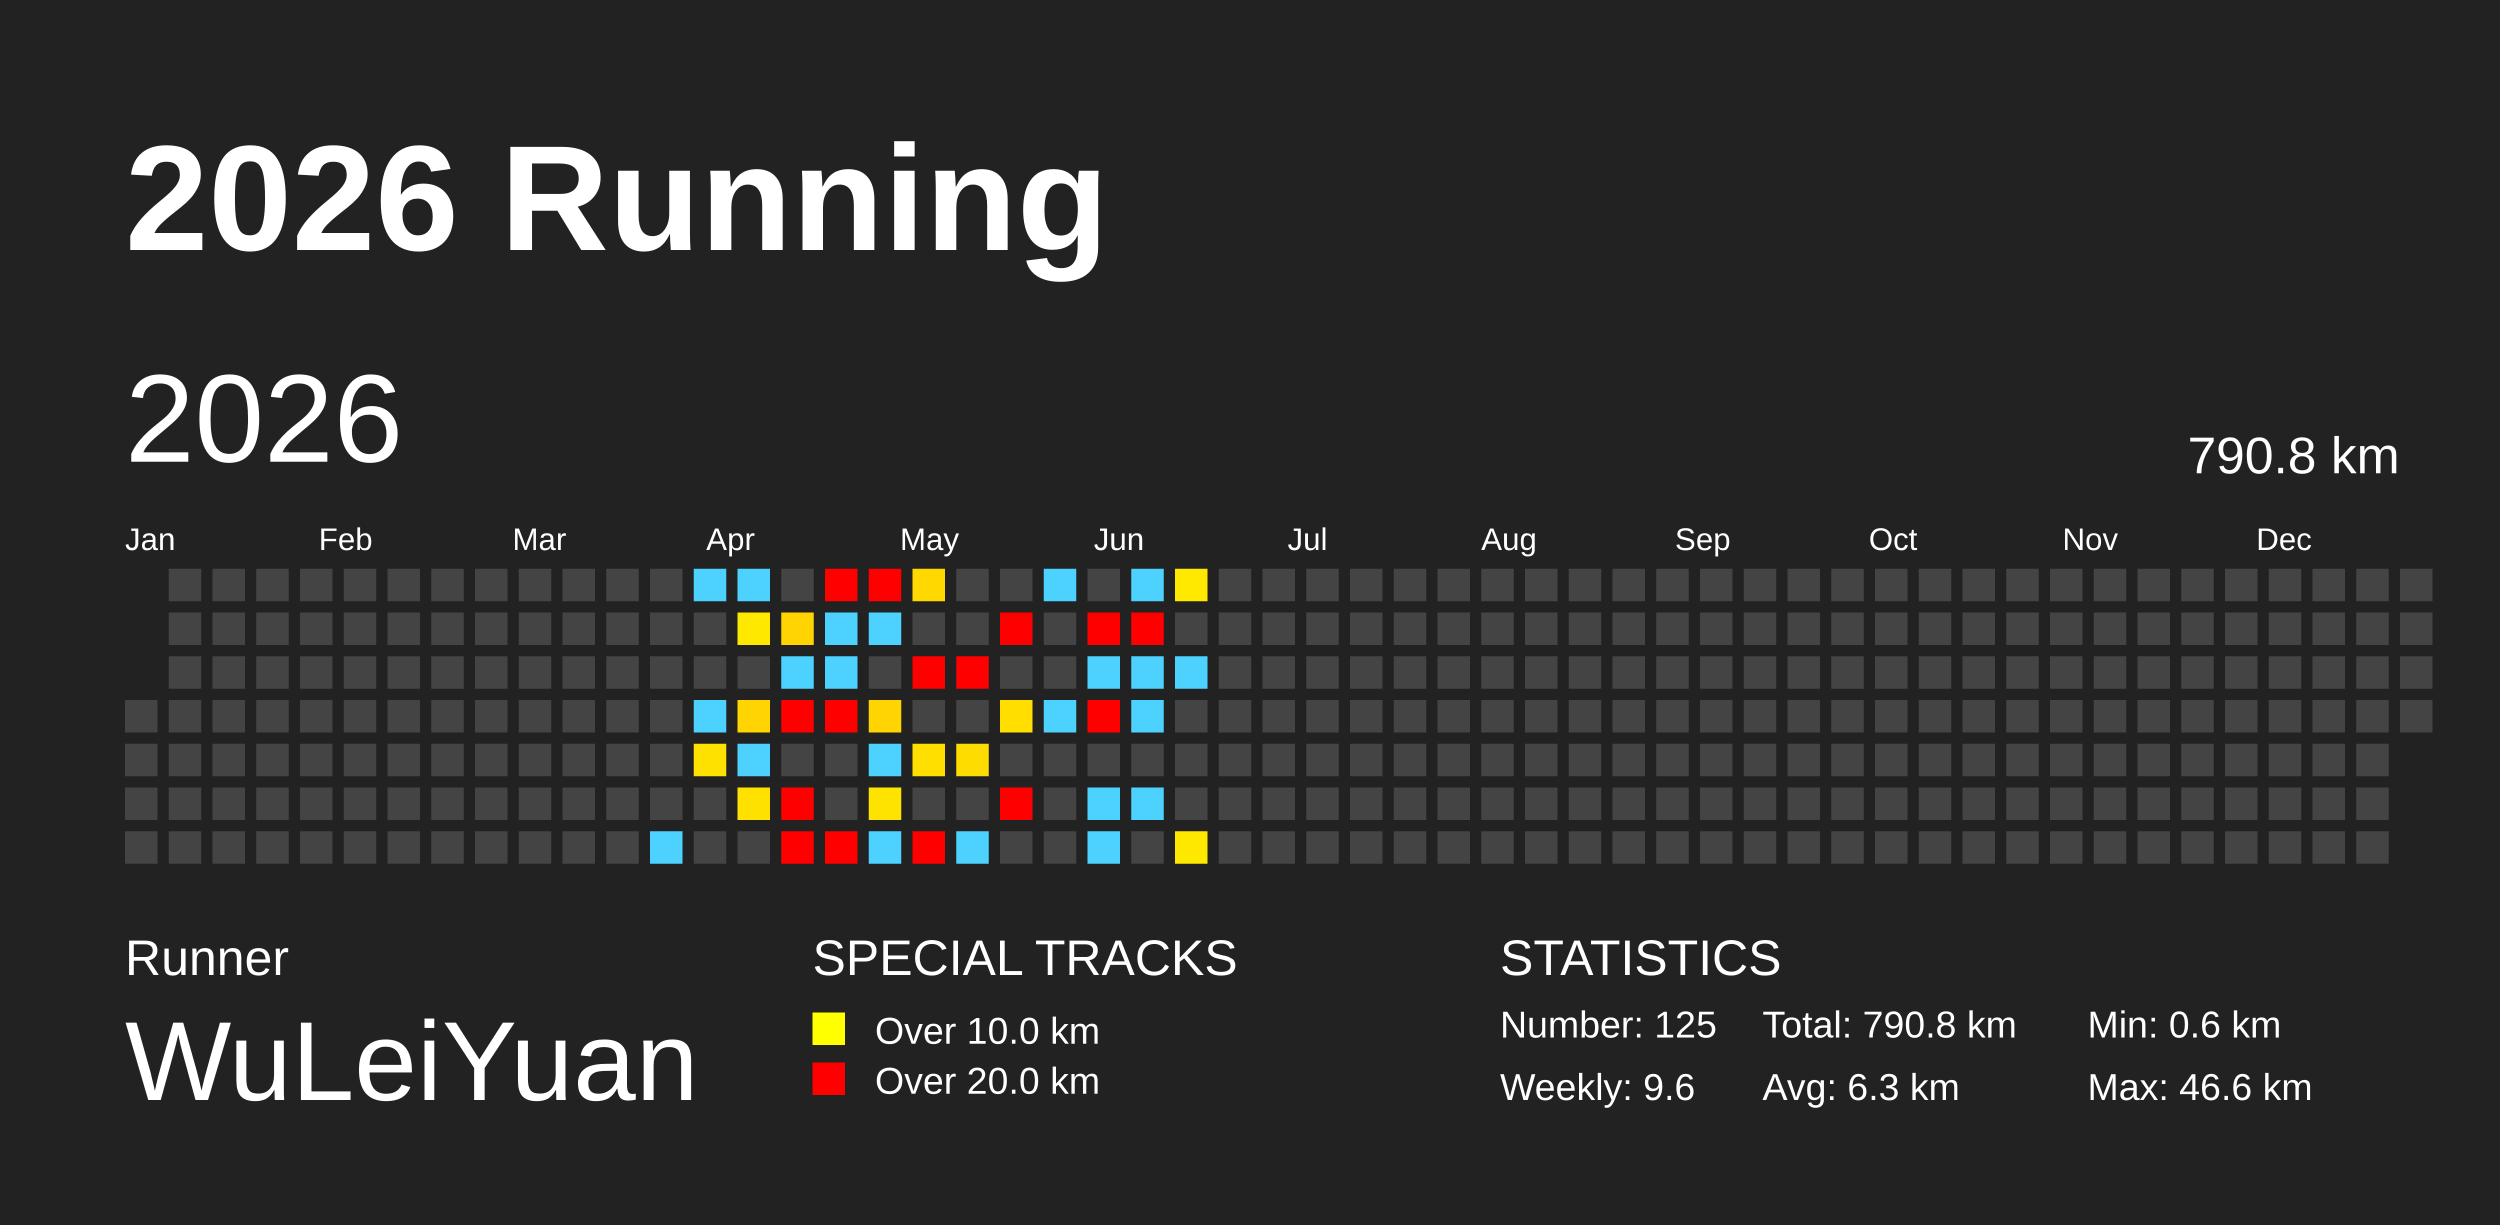
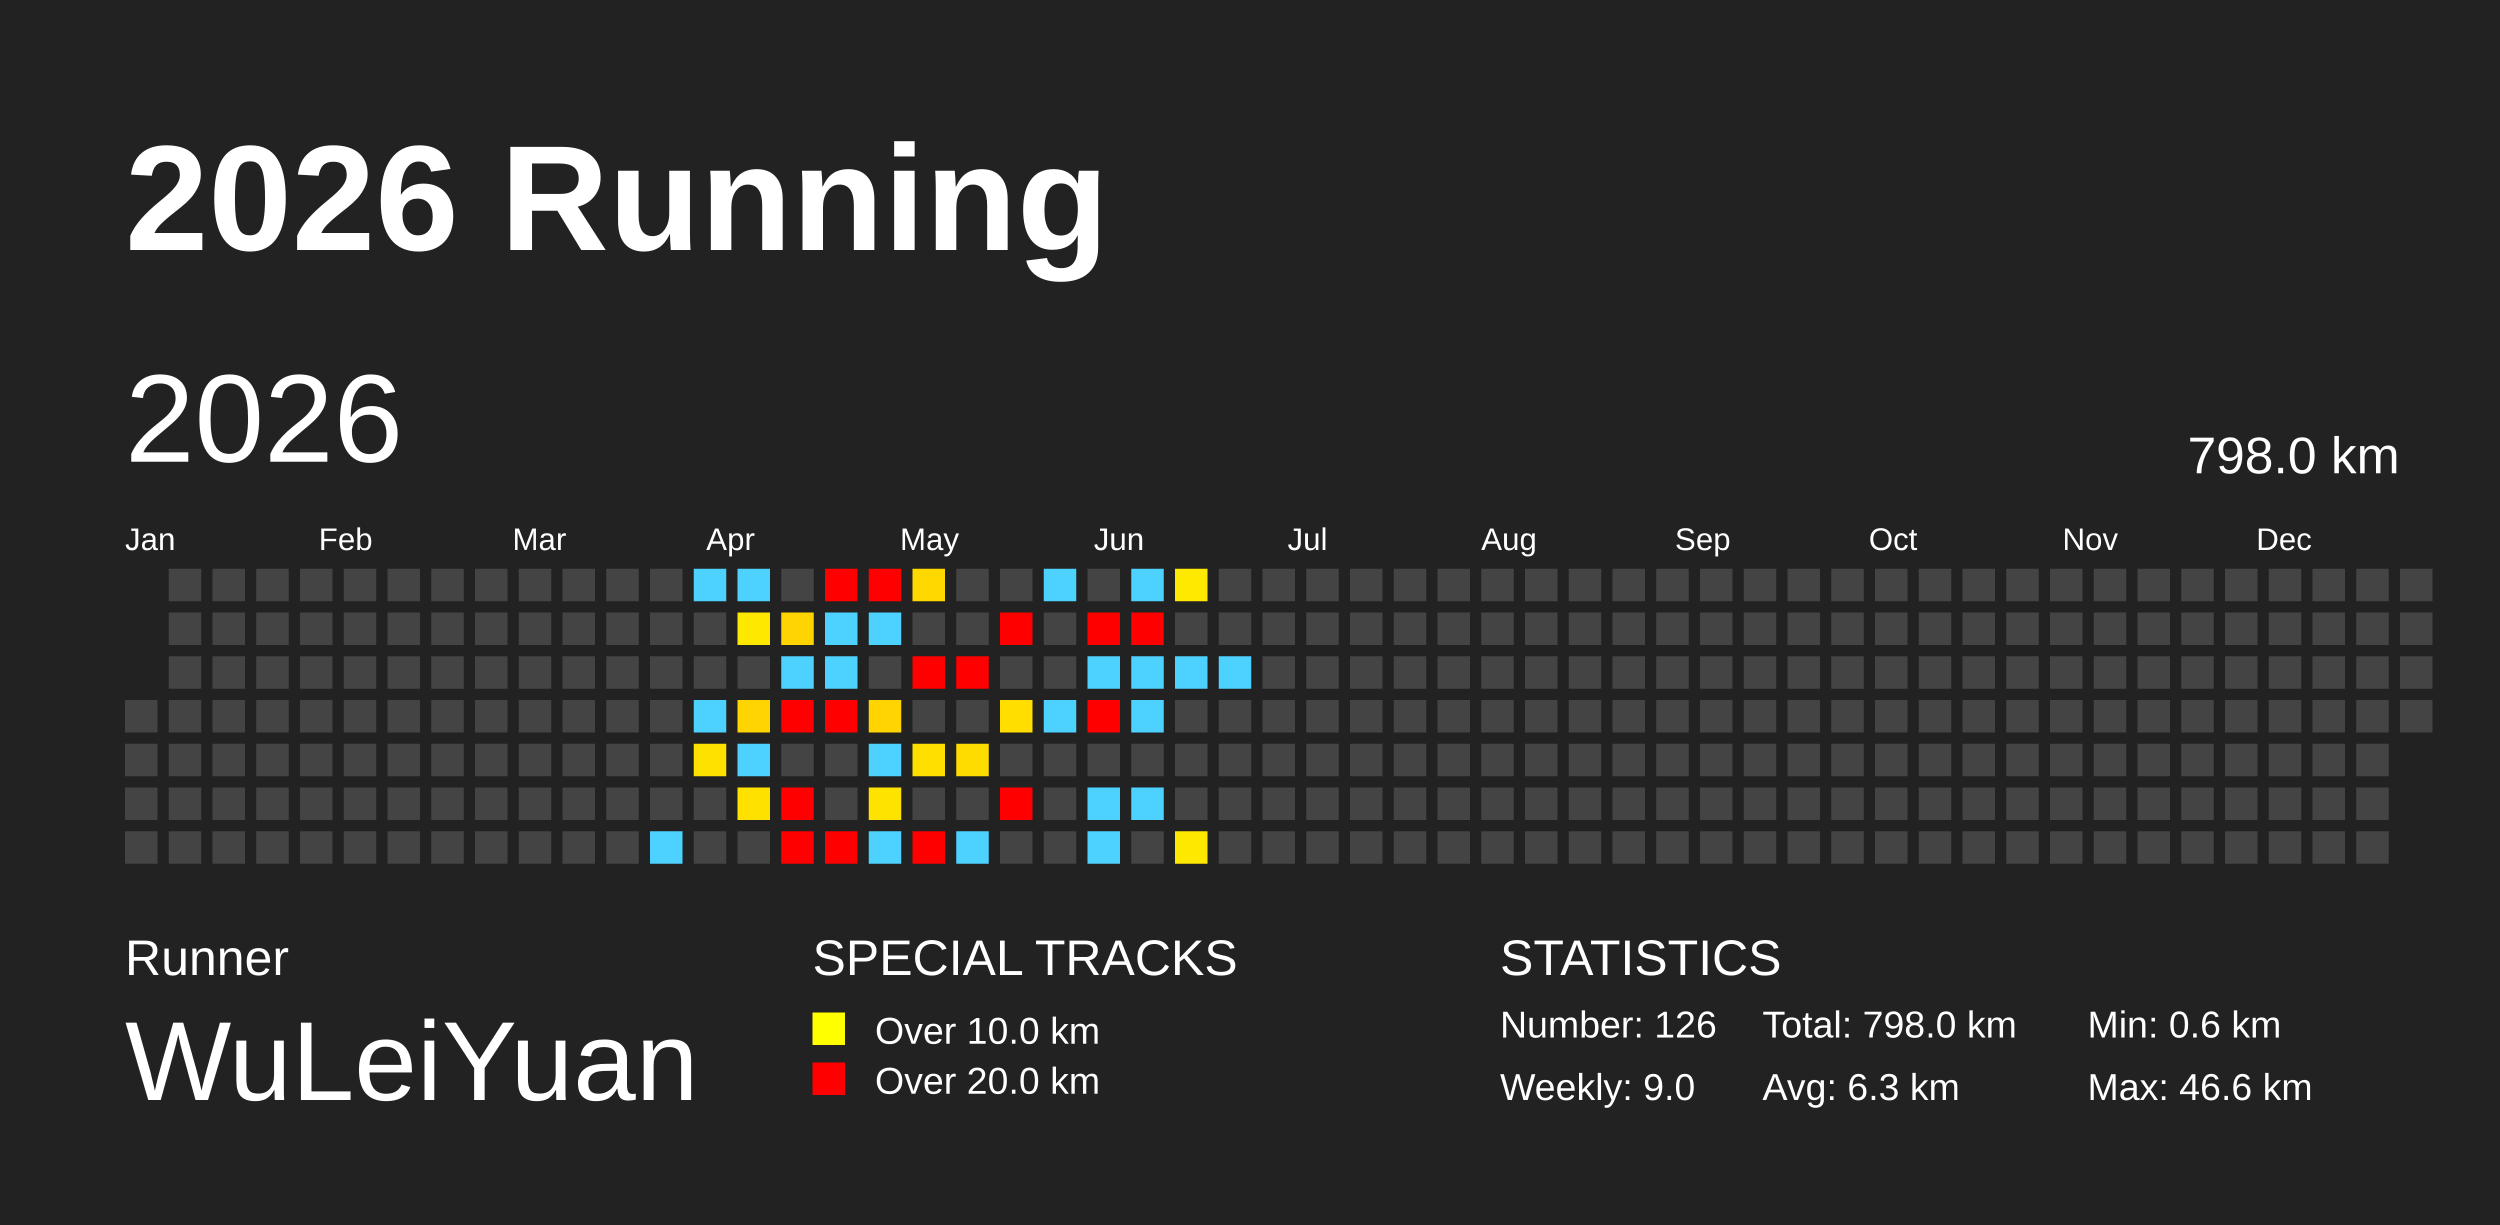
<svg xmlns="http://www.w3.org/2000/svg" baseProfile="full" height="98mm" version="1.1" viewBox="0,0,200,98" width="200mm">
  <defs />
  <rect fill="#222222" height="98" width="200" x="0" y="0" />
  <text fill="#FFFFFF" style="font-size:12px; font-family:Arial; font-weight:bold;" x="10" y="20">2026 Running</text>
  <text fill="#FFFFFF" style="font-size:4px; font-family:Arial" x="10" y="78">Runner</text>
  <text fill="#FFFFFF" style="font-size:9px; font-family:Arial" x="10" y="88">WuLeiYuan</text>
  <text fill="#FFFFFF" style="font-size:4px; font-family:Arial" x="65" y="78">SPECIAL TRACKS</text>
  <rect fill="yellow" height="2.6" width="2.6" x="65" y="81" />
  <text fill="#FFFFFF" style="font-size:3px; font-family:Arial" x="70" y="83.5">Over 10.0 km</text>
  <rect fill="red" height="2.6" width="2.6" x="65" y="85" />
  <text fill="#FFFFFF" style="font-size:3px; font-family:Arial" x="70" y="87.5">Over 20.0 km</text>
  <text fill="#FFFFFF" style="font-size:4px; font-family:Arial" x="120" y="78">STATISTICS</text>
-   <text fill="#FFFFFF" style="font-size:3px; font-family:Arial" x="120" y="83">Number: 125</text>
-   <text fill="#FFFFFF" style="font-size:3px; font-family:Arial" x="120" y="88">Weekly: 9.6</text>
-   <text fill="#FFFFFF" style="font-size:3px; font-family:Arial" x="141" y="83">Total: 790.8 km</text>
+   <text fill="#FFFFFF" style="font-size:3px; font-family:Arial" x="120" y="83">Number: 126</text>
+   <text fill="#FFFFFF" style="font-size:3px; font-family:Arial" x="120" y="88">Weekly: 9.0</text>
+   <text fill="#FFFFFF" style="font-size:3px; font-family:Arial" x="141" y="83">Total: 798.0 km</text>
  <text fill="#FFFFFF" style="font-size:3px; font-family:Arial" x="141" y="88">Avg: 6.3 km</text>
  <text fill="#FFFFFF" style="font-size:3px; font-family:Arial" x="167" y="83">Min: 0.6 km</text>
  <text fill="#FFFFFF" style="font-size:3px; font-family:Arial" x="167" y="88">Max: 46.6 km</text>
  <text dominant-baseline="hanging" fill="#FFFFFF" style="font-size:10.0px; font-family:Arial;" x="10" y="30">2026</text>
-   <text dominant-baseline="hanging" fill="#FFFFFF" style="font-size:4.125px; font-family:Arial;" x="175" y="35">790.8 km</text>
+   <text dominant-baseline="hanging" fill="#FFFFFF" style="font-size:4.125px; font-family:Arial;" x="175" y="35">798.0 km</text>
  <text fill="#FFFFFF" style="font-size:2.5px; font-family:Arial" x="10.0" y="44">Jan</text>
  <text fill="#FFFFFF" style="font-size:2.5px; font-family:Arial" x="25.5" y="44">Feb</text>
  <text fill="#FFFFFF" style="font-size:2.5px; font-family:Arial" x="41.0" y="44">Mar</text>
  <text fill="#FFFFFF" style="font-size:2.5px; font-family:Arial" x="56.5" y="44">Apr</text>
  <text fill="#FFFFFF" style="font-size:2.5px; font-family:Arial" x="72.0" y="44">May</text>
  <text fill="#FFFFFF" style="font-size:2.5px; font-family:Arial" x="87.5" y="44">Jun</text>
  <text fill="#FFFFFF" style="font-size:2.5px; font-family:Arial" x="103.0" y="44">Jul</text>
  <text fill="#FFFFFF" style="font-size:2.5px; font-family:Arial" x="118.5" y="44">Aug</text>
  <text fill="#FFFFFF" style="font-size:2.5px; font-family:Arial" x="134.0" y="44">Sep</text>
  <text fill="#FFFFFF" style="font-size:2.5px; font-family:Arial" x="149.5" y="44">Oct</text>
  <text fill="#FFFFFF" style="font-size:2.5px; font-family:Arial" x="165.0" y="44">Nov</text>
  <text fill="#FFFFFF" style="font-size:2.5px; font-family:Arial" x="180.5" y="44">Dec</text>
  <rect fill="#444444" height="2.6" width="2.6" x="10.0" y="56.0" />
  <rect fill="#444444" height="2.6" width="2.6" x="10.0" y="59.5" />
  <rect fill="#444444" height="2.6" width="2.6" x="10.0" y="63.0" />
  <rect fill="#444444" height="2.6" width="2.6" x="10.0" y="66.5" />
  <rect fill="#444444" height="2.6" width="2.6" x="13.5" y="45.5" />
  <rect fill="#444444" height="2.6" width="2.6" x="13.5" y="49.0" />
  <rect fill="#444444" height="2.6" width="2.6" x="13.5" y="52.5" />
  <rect fill="#444444" height="2.6" width="2.6" x="13.5" y="56.0" />
  <rect fill="#444444" height="2.6" width="2.6" x="13.5" y="59.5" />
  <rect fill="#444444" height="2.6" width="2.6" x="13.5" y="63.0" />
  <rect fill="#444444" height="2.6" width="2.6" x="13.5" y="66.5" />
  <rect fill="#444444" height="2.6" width="2.6" x="17.0" y="45.5" />
  <rect fill="#444444" height="2.6" width="2.6" x="17.0" y="49.0" />
  <rect fill="#444444" height="2.6" width="2.6" x="17.0" y="52.5" />
  <rect fill="#444444" height="2.6" width="2.6" x="17.0" y="56.0" />
  <rect fill="#444444" height="2.6" width="2.6" x="17.0" y="59.5" />
  <rect fill="#444444" height="2.6" width="2.6" x="17.0" y="63.0" />
  <rect fill="#444444" height="2.6" width="2.6" x="17.0" y="66.5" />
  <rect fill="#444444" height="2.6" width="2.6" x="20.5" y="45.5" />
  <rect fill="#444444" height="2.6" width="2.6" x="20.5" y="49.0" />
  <rect fill="#444444" height="2.6" width="2.6" x="20.5" y="52.5" />
  <rect fill="#444444" height="2.6" width="2.6" x="20.5" y="56.0" />
  <rect fill="#444444" height="2.6" width="2.6" x="20.5" y="59.5" />
  <rect fill="#444444" height="2.6" width="2.6" x="20.5" y="63.0" />
  <rect fill="#444444" height="2.6" width="2.6" x="20.5" y="66.5" />
  <rect fill="#444444" height="2.6" width="2.6" x="24.0" y="45.5" />
  <rect fill="#444444" height="2.6" width="2.6" x="24.0" y="49.0" />
  <rect fill="#444444" height="2.6" width="2.6" x="24.0" y="52.5" />
  <rect fill="#444444" height="2.6" width="2.6" x="24.0" y="56.0" />
  <rect fill="#444444" height="2.6" width="2.6" x="24.0" y="59.5" />
  <rect fill="#444444" height="2.6" width="2.6" x="24.0" y="63.0" />
  <rect fill="#444444" height="2.6" width="2.6" x="24.0" y="66.5" />
  <rect fill="#444444" height="2.6" width="2.6" x="27.5" y="45.5" />
  <rect fill="#444444" height="2.6" width="2.6" x="27.5" y="49.0" />
  <rect fill="#444444" height="2.6" width="2.6" x="27.5" y="52.5" />
  <rect fill="#444444" height="2.6" width="2.6" x="27.5" y="56.0" />
  <rect fill="#444444" height="2.6" width="2.6" x="27.5" y="59.5" />
  <rect fill="#444444" height="2.6" width="2.6" x="27.5" y="63.0" />
  <rect fill="#444444" height="2.6" width="2.6" x="27.5" y="66.5" />
  <rect fill="#444444" height="2.6" width="2.6" x="31.0" y="45.5" />
  <rect fill="#444444" height="2.6" width="2.6" x="31.0" y="49.0" />
  <rect fill="#444444" height="2.6" width="2.6" x="31.0" y="52.5" />
  <rect fill="#444444" height="2.6" width="2.6" x="31.0" y="56.0" />
  <rect fill="#444444" height="2.6" width="2.6" x="31.0" y="59.5" />
  <rect fill="#444444" height="2.6" width="2.6" x="31.0" y="63.0" />
  <rect fill="#444444" height="2.6" width="2.6" x="31.0" y="66.5" />
  <rect fill="#444444" height="2.6" width="2.6" x="34.5" y="45.5" />
  <rect fill="#444444" height="2.6" width="2.6" x="34.5" y="49.0" />
  <rect fill="#444444" height="2.6" width="2.6" x="34.5" y="52.5" />
  <rect fill="#444444" height="2.6" width="2.6" x="34.5" y="56.0" />
  <rect fill="#444444" height="2.6" width="2.6" x="34.5" y="59.5" />
  <rect fill="#444444" height="2.6" width="2.6" x="34.5" y="63.0" />
  <rect fill="#444444" height="2.6" width="2.6" x="34.5" y="66.5" />
  <rect fill="#444444" height="2.6" width="2.6" x="38.0" y="45.5" />
  <rect fill="#444444" height="2.6" width="2.6" x="38.0" y="49.0" />
  <rect fill="#444444" height="2.6" width="2.6" x="38.0" y="52.5" />
  <rect fill="#444444" height="2.6" width="2.6" x="38.0" y="56.0" />
  <rect fill="#444444" height="2.6" width="2.6" x="38.0" y="59.5" />
  <rect fill="#444444" height="2.6" width="2.6" x="38.0" y="63.0" />
  <rect fill="#444444" height="2.6" width="2.6" x="38.0" y="66.5" />
  <rect fill="#444444" height="2.6" width="2.6" x="41.5" y="45.5" />
  <rect fill="#444444" height="2.6" width="2.6" x="41.5" y="49.0" />
  <rect fill="#444444" height="2.6" width="2.6" x="41.5" y="52.5" />
  <rect fill="#444444" height="2.6" width="2.6" x="41.5" y="56.0" />
  <rect fill="#444444" height="2.6" width="2.6" x="41.5" y="59.5" />
  <rect fill="#444444" height="2.6" width="2.6" x="41.5" y="63.0" />
  <rect fill="#444444" height="2.6" width="2.6" x="41.5" y="66.5" />
  <rect fill="#444444" height="2.6" width="2.6" x="45.0" y="45.5" />
  <rect fill="#444444" height="2.6" width="2.6" x="45.0" y="49.0" />
  <rect fill="#444444" height="2.6" width="2.6" x="45.0" y="52.5" />
  <rect fill="#444444" height="2.6" width="2.6" x="45.0" y="56.0" />
  <rect fill="#444444" height="2.6" width="2.6" x="45.0" y="59.5" />
  <rect fill="#444444" height="2.6" width="2.6" x="45.0" y="63.0" />
  <rect fill="#444444" height="2.6" width="2.6" x="45.0" y="66.5" />
  <rect fill="#444444" height="2.6" width="2.6" x="48.5" y="45.5" />
  <rect fill="#444444" height="2.6" width="2.6" x="48.5" y="49.0" />
  <rect fill="#444444" height="2.6" width="2.6" x="48.5" y="52.5" />
  <rect fill="#444444" height="2.6" width="2.6" x="48.5" y="56.0" />
  <rect fill="#444444" height="2.6" width="2.6" x="48.5" y="59.5" />
  <rect fill="#444444" height="2.6" width="2.6" x="48.5" y="63.0" />
  <rect fill="#444444" height="2.6" width="2.6" x="48.5" y="66.5" />
  <rect fill="#444444" height="2.6" width="2.6" x="52.0" y="45.5" />
  <rect fill="#444444" height="2.6" width="2.6" x="52.0" y="49.0" />
  <rect fill="#444444" height="2.6" width="2.6" x="52.0" y="52.5" />
  <rect fill="#444444" height="2.6" width="2.6" x="52.0" y="56.0" />
  <rect fill="#444444" height="2.6" width="2.6" x="52.0" y="59.5" />
  <rect fill="#444444" height="2.6" width="2.6" x="52.0" y="63.0" />
  <rect fill="#4dd2ff" height="2.6" width="2.6" x="52.0" y="66.5" />
  <rect fill="#4dd2ff" height="2.6" width="2.6" x="55.5" y="45.5" />
  <rect fill="#444444" height="2.6" width="2.6" x="55.5" y="49.0" />
  <rect fill="#444444" height="2.6" width="2.6" x="55.5" y="52.5" />
  <rect fill="#4dd2ff" height="2.6" width="2.6" x="55.5" y="56.0" />
  <rect fill="#ffe100" height="2.6" width="2.6" x="55.5" y="59.5" />
  <rect fill="#444444" height="2.6" width="2.6" x="55.5" y="63.0" />
  <rect fill="#444444" height="2.6" width="2.6" x="55.5" y="66.5" />
  <rect fill="#4dd2ff" height="2.6" width="2.6" x="59.0" y="45.5" />
  <rect fill="#ffe800" height="2.6" width="2.6" x="59.0" y="49.0" />
  <rect fill="#444444" height="2.6" width="2.6" x="59.0" y="52.5" />
  <rect fill="#ffd400" height="2.6" width="2.6" x="59.0" y="56.0" />
  <rect fill="#4dd2ff" height="2.6" width="2.6" x="59.0" y="59.5" />
  <rect fill="#ffe100" height="2.6" width="2.6" x="59.0" y="63.0" />
  <rect fill="#444444" height="2.6" width="2.6" x="59.0" y="66.5" />
  <rect fill="#444444" height="2.6" width="2.6" x="62.5" y="45.5" />
  <rect fill="#ffd400" height="2.6" width="2.6" x="62.5" y="49.0" />
  <rect fill="#4dd2ff" height="2.6" width="2.6" x="62.5" y="52.5" />
  <rect fill="red" height="2.6" width="2.6" x="62.5" y="56.0" />
  <rect fill="#444444" height="2.6" width="2.6" x="62.5" y="59.5" />
  <rect fill="red" height="2.6" width="2.6" x="62.5" y="63.0" />
  <rect fill="red" height="2.6" width="2.6" x="62.5" y="66.5" />
  <rect fill="red" height="2.6" width="2.6" x="66.0" y="45.5" />
  <rect fill="#4dd2ff" height="2.6" width="2.6" x="66.0" y="49.0" />
  <rect fill="#4dd2ff" height="2.6" width="2.6" x="66.0" y="52.5" />
  <rect fill="red" height="2.6" width="2.6" x="66.0" y="56.0" />
  <rect fill="#444444" height="2.6" width="2.6" x="66.0" y="59.5" />
  <rect fill="#444444" height="2.6" width="2.6" x="66.0" y="63.0" />
  <rect fill="red" height="2.6" width="2.6" x="66.0" y="66.5" />
  <rect fill="red" height="2.6" width="2.6" x="69.5" y="45.5" />
  <rect fill="#4dd2ff" height="2.6" width="2.6" x="69.5" y="49.0" />
  <rect fill="#444444" height="2.6" width="2.6" x="69.5" y="52.5" />
  <rect fill="#ffd400" height="2.6" width="2.6" x="69.5" y="56.0" />
  <rect fill="#4dd2ff" height="2.6" width="2.6" x="69.5" y="59.5" />
  <rect fill="#ffe300" height="2.6" width="2.6" x="69.5" y="63.0" />
  <rect fill="#4dd2ff" height="2.6" width="2.6" x="69.5" y="66.5" />
  <rect fill="#ffd800" height="2.6" width="2.6" x="73.0" y="45.5" />
  <rect fill="#444444" height="2.6" width="2.6" x="73.0" y="49.0" />
  <rect fill="red" height="2.6" width="2.6" x="73.0" y="52.5" />
  <rect fill="#444444" height="2.6" width="2.6" x="73.0" y="56.0" />
  <rect fill="#ffdf00" height="2.6" width="2.6" x="73.0" y="59.5" />
  <rect fill="#444444" height="2.6" width="2.6" x="73.0" y="63.0" />
  <rect fill="red" height="2.6" width="2.6" x="73.0" y="66.5" />
  <rect fill="#444444" height="2.6" width="2.6" x="76.5" y="45.5" />
  <rect fill="#444444" height="2.6" width="2.6" x="76.5" y="49.0" />
  <rect fill="red" height="2.6" width="2.6" x="76.5" y="52.5" />
  <rect fill="#444444" height="2.6" width="2.6" x="76.5" y="56.0" />
  <rect fill="#ffdc00" height="2.6" width="2.6" x="76.5" y="59.5" />
  <rect fill="#444444" height="2.6" width="2.6" x="76.5" y="63.0" />
  <rect fill="#4dd2ff" height="2.6" width="2.6" x="76.5" y="66.5" />
  <rect fill="#444444" height="2.6" width="2.6" x="80.0" y="45.5" />
  <rect fill="red" height="2.6" width="2.6" x="80.0" y="49.0" />
  <rect fill="#444444" height="2.6" width="2.6" x="80.0" y="52.5" />
  <rect fill="#ffde00" height="2.6" width="2.6" x="80.0" y="56.0" />
  <rect fill="#444444" height="2.6" width="2.6" x="80.0" y="59.5" />
  <rect fill="red" height="2.6" width="2.6" x="80.0" y="63.0" />
  <rect fill="#444444" height="2.6" width="2.6" x="80.0" y="66.5" />
  <rect fill="#4dd2ff" height="2.6" width="2.6" x="83.5" y="45.5" />
  <rect fill="#444444" height="2.6" width="2.6" x="83.5" y="49.0" />
  <rect fill="#444444" height="2.6" width="2.6" x="83.5" y="52.5" />
  <rect fill="#4dd2ff" height="2.6" width="2.6" x="83.5" y="56.0" />
  <rect fill="#444444" height="2.6" width="2.6" x="83.5" y="59.5" />
  <rect fill="#444444" height="2.6" width="2.6" x="83.5" y="63.0" />
  <rect fill="#444444" height="2.6" width="2.6" x="83.5" y="66.5" />
  <rect fill="#444444" height="2.6" width="2.6" x="87.0" y="45.5" />
  <rect fill="red" height="2.6" width="2.6" x="87.0" y="49.0" />
  <rect fill="#4dd2ff" height="2.6" width="2.6" x="87.0" y="52.5" />
  <rect fill="red" height="2.6" width="2.6" x="87.0" y="56.0" />
  <rect fill="#444444" height="2.6" width="2.6" x="87.0" y="59.5" />
  <rect fill="#4dd2ff" height="2.6" width="2.6" x="87.0" y="63.0" />
  <rect fill="#4dd2ff" height="2.6" width="2.6" x="87.0" y="66.5" />
  <rect fill="#4dd2ff" height="2.6" width="2.6" x="90.5" y="45.5" />
  <rect fill="red" height="2.6" width="2.6" x="90.5" y="49.0" />
  <rect fill="#4dd2ff" height="2.6" width="2.6" x="90.5" y="52.5" />
  <rect fill="#4dd2ff" height="2.6" width="2.6" x="90.5" y="56.0" />
  <rect fill="#444444" height="2.6" width="2.6" x="90.5" y="59.5" />
  <rect fill="#4dd2ff" height="2.6" width="2.6" x="90.5" y="63.0" />
  <rect fill="#444444" height="2.6" width="2.6" x="90.5" y="66.5" />
  <rect fill="#ffe900" height="2.6" width="2.6" x="94.0" y="45.5" />
  <rect fill="#444444" height="2.6" width="2.6" x="94.0" y="49.0" />
  <rect fill="#4dd2ff" height="2.6" width="2.6" x="94.0" y="52.5" />
  <rect fill="#444444" height="2.6" width="2.6" x="94.0" y="56.0" />
  <rect fill="#444444" height="2.6" width="2.6" x="94.0" y="59.5" />
  <rect fill="#444444" height="2.6" width="2.6" x="94.0" y="63.0" />
  <rect fill="#ffe800" height="2.6" width="2.6" x="94.0" y="66.5" />
  <rect fill="#444444" height="2.6" width="2.6" x="97.5" y="45.5" />
  <rect fill="#444444" height="2.6" width="2.6" x="97.5" y="49.0" />
-   <rect fill="#444444" height="2.6" width="2.6" x="97.5" y="52.5" />
+   <rect fill="#4dd2ff" height="2.6" width="2.6" x="97.5" y="52.5" />
  <rect fill="#444444" height="2.6" width="2.6" x="97.5" y="56.0" />
  <rect fill="#444444" height="2.6" width="2.6" x="97.5" y="59.5" />
  <rect fill="#444444" height="2.6" width="2.6" x="97.5" y="63.0" />
  <rect fill="#444444" height="2.6" width="2.6" x="97.5" y="66.5" />
  <rect fill="#444444" height="2.6" width="2.6" x="101.0" y="45.5" />
  <rect fill="#444444" height="2.6" width="2.6" x="101.0" y="49.0" />
  <rect fill="#444444" height="2.6" width="2.6" x="101.0" y="52.5" />
  <rect fill="#444444" height="2.6" width="2.6" x="101.0" y="56.0" />
  <rect fill="#444444" height="2.6" width="2.6" x="101.0" y="59.5" />
  <rect fill="#444444" height="2.6" width="2.6" x="101.0" y="63.0" />
  <rect fill="#444444" height="2.6" width="2.6" x="101.0" y="66.5" />
  <rect fill="#444444" height="2.6" width="2.6" x="104.5" y="45.5" />
  <rect fill="#444444" height="2.6" width="2.6" x="104.5" y="49.0" />
  <rect fill="#444444" height="2.6" width="2.6" x="104.5" y="52.5" />
  <rect fill="#444444" height="2.6" width="2.6" x="104.5" y="56.0" />
  <rect fill="#444444" height="2.6" width="2.6" x="104.5" y="59.5" />
  <rect fill="#444444" height="2.6" width="2.6" x="104.5" y="63.0" />
  <rect fill="#444444" height="2.6" width="2.6" x="104.5" y="66.5" />
  <rect fill="#444444" height="2.6" width="2.6" x="108.0" y="45.5" />
  <rect fill="#444444" height="2.6" width="2.6" x="108.0" y="49.0" />
  <rect fill="#444444" height="2.6" width="2.6" x="108.0" y="52.5" />
  <rect fill="#444444" height="2.6" width="2.6" x="108.0" y="56.0" />
  <rect fill="#444444" height="2.6" width="2.6" x="108.0" y="59.5" />
  <rect fill="#444444" height="2.6" width="2.6" x="108.0" y="63.0" />
  <rect fill="#444444" height="2.6" width="2.6" x="108.0" y="66.5" />
  <rect fill="#444444" height="2.6" width="2.6" x="111.5" y="45.5" />
  <rect fill="#444444" height="2.6" width="2.6" x="111.5" y="49.0" />
  <rect fill="#444444" height="2.6" width="2.6" x="111.5" y="52.5" />
  <rect fill="#444444" height="2.6" width="2.6" x="111.5" y="56.0" />
  <rect fill="#444444" height="2.6" width="2.6" x="111.5" y="59.5" />
  <rect fill="#444444" height="2.6" width="2.6" x="111.5" y="63.0" />
  <rect fill="#444444" height="2.6" width="2.6" x="111.5" y="66.5" />
  <rect fill="#444444" height="2.6" width="2.6" x="115.0" y="45.5" />
  <rect fill="#444444" height="2.6" width="2.6" x="115.0" y="49.0" />
  <rect fill="#444444" height="2.6" width="2.6" x="115.0" y="52.5" />
  <rect fill="#444444" height="2.6" width="2.6" x="115.0" y="56.0" />
  <rect fill="#444444" height="2.6" width="2.6" x="115.0" y="59.5" />
  <rect fill="#444444" height="2.6" width="2.6" x="115.0" y="63.0" />
  <rect fill="#444444" height="2.6" width="2.6" x="115.0" y="66.5" />
  <rect fill="#444444" height="2.6" width="2.6" x="118.5" y="45.5" />
  <rect fill="#444444" height="2.6" width="2.6" x="118.5" y="49.0" />
  <rect fill="#444444" height="2.6" width="2.6" x="118.5" y="52.5" />
  <rect fill="#444444" height="2.6" width="2.6" x="118.5" y="56.0" />
  <rect fill="#444444" height="2.6" width="2.6" x="118.5" y="59.5" />
  <rect fill="#444444" height="2.6" width="2.6" x="118.5" y="63.0" />
  <rect fill="#444444" height="2.6" width="2.6" x="118.5" y="66.5" />
  <rect fill="#444444" height="2.6" width="2.6" x="122.0" y="45.5" />
  <rect fill="#444444" height="2.6" width="2.6" x="122.0" y="49.0" />
  <rect fill="#444444" height="2.6" width="2.6" x="122.0" y="52.5" />
  <rect fill="#444444" height="2.6" width="2.6" x="122.0" y="56.0" />
  <rect fill="#444444" height="2.6" width="2.6" x="122.0" y="59.5" />
  <rect fill="#444444" height="2.6" width="2.6" x="122.0" y="63.0" />
  <rect fill="#444444" height="2.6" width="2.6" x="122.0" y="66.5" />
  <rect fill="#444444" height="2.6" width="2.6" x="125.5" y="45.5" />
  <rect fill="#444444" height="2.6" width="2.6" x="125.5" y="49.0" />
  <rect fill="#444444" height="2.6" width="2.6" x="125.5" y="52.5" />
  <rect fill="#444444" height="2.6" width="2.6" x="125.5" y="56.0" />
  <rect fill="#444444" height="2.6" width="2.6" x="125.5" y="59.5" />
  <rect fill="#444444" height="2.6" width="2.6" x="125.5" y="63.0" />
  <rect fill="#444444" height="2.6" width="2.6" x="125.5" y="66.5" />
  <rect fill="#444444" height="2.6" width="2.6" x="129.0" y="45.5" />
  <rect fill="#444444" height="2.6" width="2.6" x="129.0" y="49.0" />
  <rect fill="#444444" height="2.6" width="2.6" x="129.0" y="52.5" />
  <rect fill="#444444" height="2.6" width="2.6" x="129.0" y="56.0" />
  <rect fill="#444444" height="2.6" width="2.6" x="129.0" y="59.5" />
  <rect fill="#444444" height="2.6" width="2.6" x="129.0" y="63.0" />
  <rect fill="#444444" height="2.6" width="2.6" x="129.0" y="66.5" />
  <rect fill="#444444" height="2.6" width="2.6" x="132.5" y="45.5" />
  <rect fill="#444444" height="2.6" width="2.6" x="132.5" y="49.0" />
  <rect fill="#444444" height="2.6" width="2.6" x="132.5" y="52.5" />
  <rect fill="#444444" height="2.6" width="2.6" x="132.5" y="56.0" />
  <rect fill="#444444" height="2.6" width="2.6" x="132.5" y="59.5" />
  <rect fill="#444444" height="2.6" width="2.6" x="132.5" y="63.0" />
  <rect fill="#444444" height="2.6" width="2.6" x="132.5" y="66.5" />
  <rect fill="#444444" height="2.6" width="2.6" x="136.0" y="45.5" />
  <rect fill="#444444" height="2.6" width="2.6" x="136.0" y="49.0" />
  <rect fill="#444444" height="2.6" width="2.6" x="136.0" y="52.5" />
  <rect fill="#444444" height="2.6" width="2.6" x="136.0" y="56.0" />
  <rect fill="#444444" height="2.6" width="2.6" x="136.0" y="59.5" />
  <rect fill="#444444" height="2.6" width="2.6" x="136.0" y="63.0" />
  <rect fill="#444444" height="2.6" width="2.6" x="136.0" y="66.5" />
  <rect fill="#444444" height="2.6" width="2.6" x="139.5" y="45.5" />
  <rect fill="#444444" height="2.6" width="2.6" x="139.5" y="49.0" />
  <rect fill="#444444" height="2.6" width="2.6" x="139.5" y="52.5" />
  <rect fill="#444444" height="2.6" width="2.6" x="139.5" y="56.0" />
  <rect fill="#444444" height="2.6" width="2.6" x="139.5" y="59.5" />
  <rect fill="#444444" height="2.6" width="2.6" x="139.5" y="63.0" />
  <rect fill="#444444" height="2.6" width="2.6" x="139.5" y="66.5" />
  <rect fill="#444444" height="2.6" width="2.6" x="143.0" y="45.5" />
  <rect fill="#444444" height="2.6" width="2.6" x="143.0" y="49.0" />
  <rect fill="#444444" height="2.6" width="2.6" x="143.0" y="52.5" />
  <rect fill="#444444" height="2.6" width="2.6" x="143.0" y="56.0" />
  <rect fill="#444444" height="2.6" width="2.6" x="143.0" y="59.5" />
  <rect fill="#444444" height="2.6" width="2.6" x="143.0" y="63.0" />
  <rect fill="#444444" height="2.6" width="2.6" x="143.0" y="66.5" />
  <rect fill="#444444" height="2.6" width="2.6" x="146.5" y="45.5" />
  <rect fill="#444444" height="2.6" width="2.6" x="146.5" y="49.0" />
  <rect fill="#444444" height="2.6" width="2.6" x="146.5" y="52.5" />
  <rect fill="#444444" height="2.6" width="2.6" x="146.5" y="56.0" />
  <rect fill="#444444" height="2.6" width="2.6" x="146.5" y="59.5" />
  <rect fill="#444444" height="2.6" width="2.6" x="146.5" y="63.0" />
  <rect fill="#444444" height="2.6" width="2.6" x="146.5" y="66.5" />
  <rect fill="#444444" height="2.6" width="2.6" x="150.0" y="45.5" />
  <rect fill="#444444" height="2.6" width="2.6" x="150.0" y="49.0" />
  <rect fill="#444444" height="2.6" width="2.6" x="150.0" y="52.5" />
  <rect fill="#444444" height="2.6" width="2.6" x="150.0" y="56.0" />
  <rect fill="#444444" height="2.6" width="2.6" x="150.0" y="59.5" />
  <rect fill="#444444" height="2.6" width="2.6" x="150.0" y="63.0" />
  <rect fill="#444444" height="2.6" width="2.6" x="150.0" y="66.5" />
  <rect fill="#444444" height="2.6" width="2.6" x="153.5" y="45.5" />
  <rect fill="#444444" height="2.6" width="2.6" x="153.5" y="49.0" />
  <rect fill="#444444" height="2.6" width="2.6" x="153.5" y="52.5" />
  <rect fill="#444444" height="2.6" width="2.6" x="153.5" y="56.0" />
  <rect fill="#444444" height="2.6" width="2.6" x="153.5" y="59.5" />
  <rect fill="#444444" height="2.6" width="2.6" x="153.5" y="63.0" />
  <rect fill="#444444" height="2.6" width="2.6" x="153.5" y="66.5" />
  <rect fill="#444444" height="2.6" width="2.6" x="157.0" y="45.5" />
  <rect fill="#444444" height="2.6" width="2.6" x="157.0" y="49.0" />
  <rect fill="#444444" height="2.6" width="2.6" x="157.0" y="52.5" />
  <rect fill="#444444" height="2.6" width="2.6" x="157.0" y="56.0" />
  <rect fill="#444444" height="2.6" width="2.6" x="157.0" y="59.5" />
  <rect fill="#444444" height="2.6" width="2.6" x="157.0" y="63.0" />
  <rect fill="#444444" height="2.6" width="2.6" x="157.0" y="66.5" />
  <rect fill="#444444" height="2.6" width="2.6" x="160.5" y="45.5" />
  <rect fill="#444444" height="2.6" width="2.6" x="160.5" y="49.0" />
  <rect fill="#444444" height="2.6" width="2.6" x="160.5" y="52.5" />
  <rect fill="#444444" height="2.6" width="2.6" x="160.5" y="56.0" />
  <rect fill="#444444" height="2.6" width="2.6" x="160.5" y="59.5" />
  <rect fill="#444444" height="2.6" width="2.6" x="160.5" y="63.0" />
  <rect fill="#444444" height="2.6" width="2.6" x="160.5" y="66.5" />
  <rect fill="#444444" height="2.6" width="2.6" x="164.0" y="45.5" />
  <rect fill="#444444" height="2.6" width="2.6" x="164.0" y="49.0" />
  <rect fill="#444444" height="2.6" width="2.6" x="164.0" y="52.5" />
  <rect fill="#444444" height="2.6" width="2.6" x="164.0" y="56.0" />
  <rect fill="#444444" height="2.6" width="2.6" x="164.0" y="59.5" />
  <rect fill="#444444" height="2.6" width="2.6" x="164.0" y="63.0" />
  <rect fill="#444444" height="2.6" width="2.6" x="164.0" y="66.5" />
  <rect fill="#444444" height="2.6" width="2.6" x="167.5" y="45.5" />
  <rect fill="#444444" height="2.6" width="2.6" x="167.5" y="49.0" />
  <rect fill="#444444" height="2.6" width="2.6" x="167.5" y="52.5" />
  <rect fill="#444444" height="2.6" width="2.6" x="167.5" y="56.0" />
  <rect fill="#444444" height="2.6" width="2.6" x="167.5" y="59.5" />
  <rect fill="#444444" height="2.6" width="2.6" x="167.5" y="63.0" />
  <rect fill="#444444" height="2.6" width="2.6" x="167.5" y="66.5" />
  <rect fill="#444444" height="2.6" width="2.6" x="171.0" y="45.5" />
  <rect fill="#444444" height="2.6" width="2.6" x="171.0" y="49.0" />
  <rect fill="#444444" height="2.6" width="2.6" x="171.0" y="52.5" />
  <rect fill="#444444" height="2.6" width="2.6" x="171.0" y="56.0" />
  <rect fill="#444444" height="2.6" width="2.6" x="171.0" y="59.5" />
  <rect fill="#444444" height="2.6" width="2.6" x="171.0" y="63.0" />
  <rect fill="#444444" height="2.6" width="2.6" x="171.0" y="66.5" />
  <rect fill="#444444" height="2.6" width="2.6" x="174.5" y="45.5" />
  <rect fill="#444444" height="2.6" width="2.6" x="174.5" y="49.0" />
  <rect fill="#444444" height="2.6" width="2.6" x="174.5" y="52.5" />
  <rect fill="#444444" height="2.6" width="2.6" x="174.5" y="56.0" />
  <rect fill="#444444" height="2.6" width="2.6" x="174.5" y="59.5" />
  <rect fill="#444444" height="2.6" width="2.6" x="174.5" y="63.0" />
  <rect fill="#444444" height="2.6" width="2.6" x="174.5" y="66.5" />
  <rect fill="#444444" height="2.6" width="2.6" x="178.0" y="45.5" />
  <rect fill="#444444" height="2.6" width="2.6" x="178.0" y="49.0" />
  <rect fill="#444444" height="2.6" width="2.6" x="178.0" y="52.5" />
  <rect fill="#444444" height="2.6" width="2.6" x="178.0" y="56.0" />
  <rect fill="#444444" height="2.6" width="2.6" x="178.0" y="59.5" />
  <rect fill="#444444" height="2.6" width="2.6" x="178.0" y="63.0" />
  <rect fill="#444444" height="2.6" width="2.6" x="178.0" y="66.5" />
  <rect fill="#444444" height="2.6" width="2.6" x="181.5" y="45.5" />
  <rect fill="#444444" height="2.6" width="2.6" x="181.5" y="49.0" />
  <rect fill="#444444" height="2.6" width="2.6" x="181.5" y="52.5" />
  <rect fill="#444444" height="2.6" width="2.6" x="181.5" y="56.0" />
  <rect fill="#444444" height="2.6" width="2.6" x="181.5" y="59.5" />
  <rect fill="#444444" height="2.6" width="2.6" x="181.5" y="63.0" />
  <rect fill="#444444" height="2.6" width="2.6" x="181.5" y="66.5" />
  <rect fill="#444444" height="2.6" width="2.6" x="185.0" y="45.5" />
  <rect fill="#444444" height="2.6" width="2.6" x="185.0" y="49.0" />
  <rect fill="#444444" height="2.6" width="2.6" x="185.0" y="52.5" />
  <rect fill="#444444" height="2.6" width="2.6" x="185.0" y="56.0" />
  <rect fill="#444444" height="2.6" width="2.6" x="185.0" y="59.5" />
  <rect fill="#444444" height="2.6" width="2.6" x="185.0" y="63.0" />
  <rect fill="#444444" height="2.6" width="2.6" x="185.0" y="66.5" />
  <rect fill="#444444" height="2.6" width="2.6" x="188.5" y="45.5" />
  <rect fill="#444444" height="2.6" width="2.6" x="188.5" y="49.0" />
  <rect fill="#444444" height="2.6" width="2.6" x="188.5" y="52.5" />
  <rect fill="#444444" height="2.6" width="2.6" x="188.5" y="56.0" />
  <rect fill="#444444" height="2.6" width="2.6" x="188.5" y="59.5" />
  <rect fill="#444444" height="2.6" width="2.6" x="188.5" y="63.0" />
  <rect fill="#444444" height="2.6" width="2.6" x="188.5" y="66.5" />
  <rect fill="#444444" height="2.6" width="2.6" x="192.0" y="45.5" />
  <rect fill="#444444" height="2.6" width="2.6" x="192.0" y="49.0" />
  <rect fill="#444444" height="2.6" width="2.6" x="192.0" y="52.5" />
  <rect fill="#444444" height="2.6" width="2.6" x="192.0" y="56.0" />
</svg>
